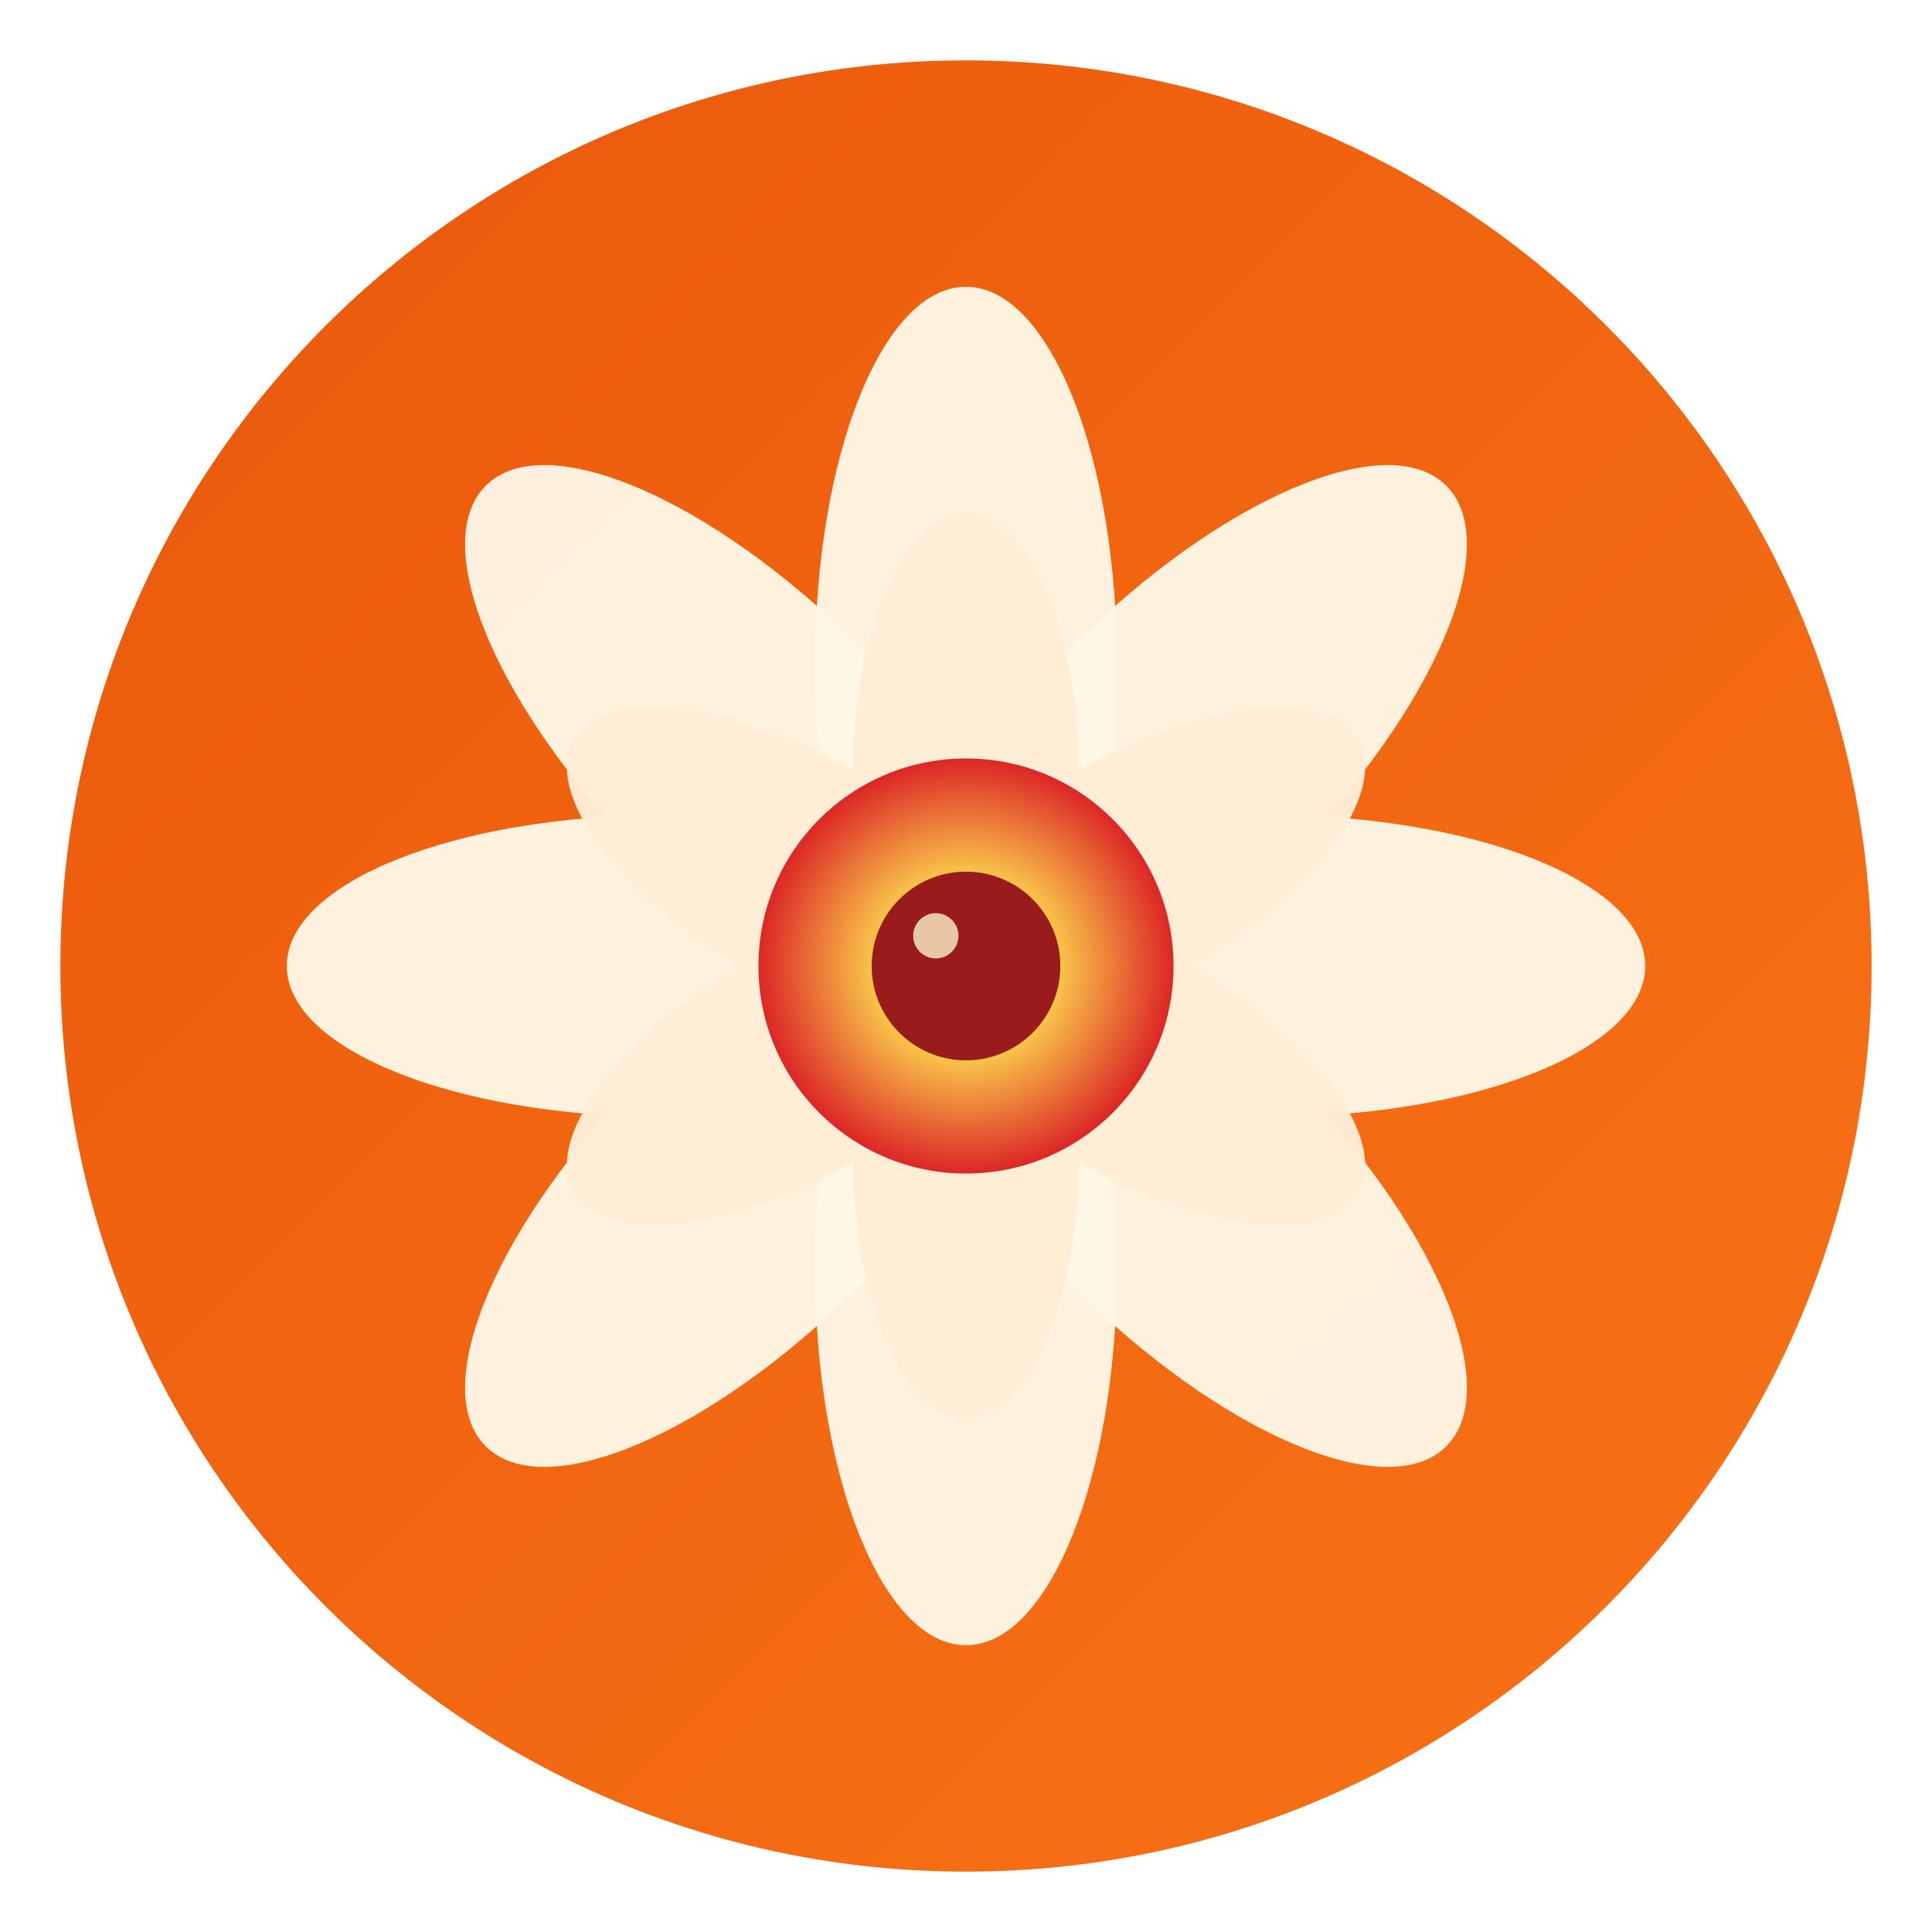
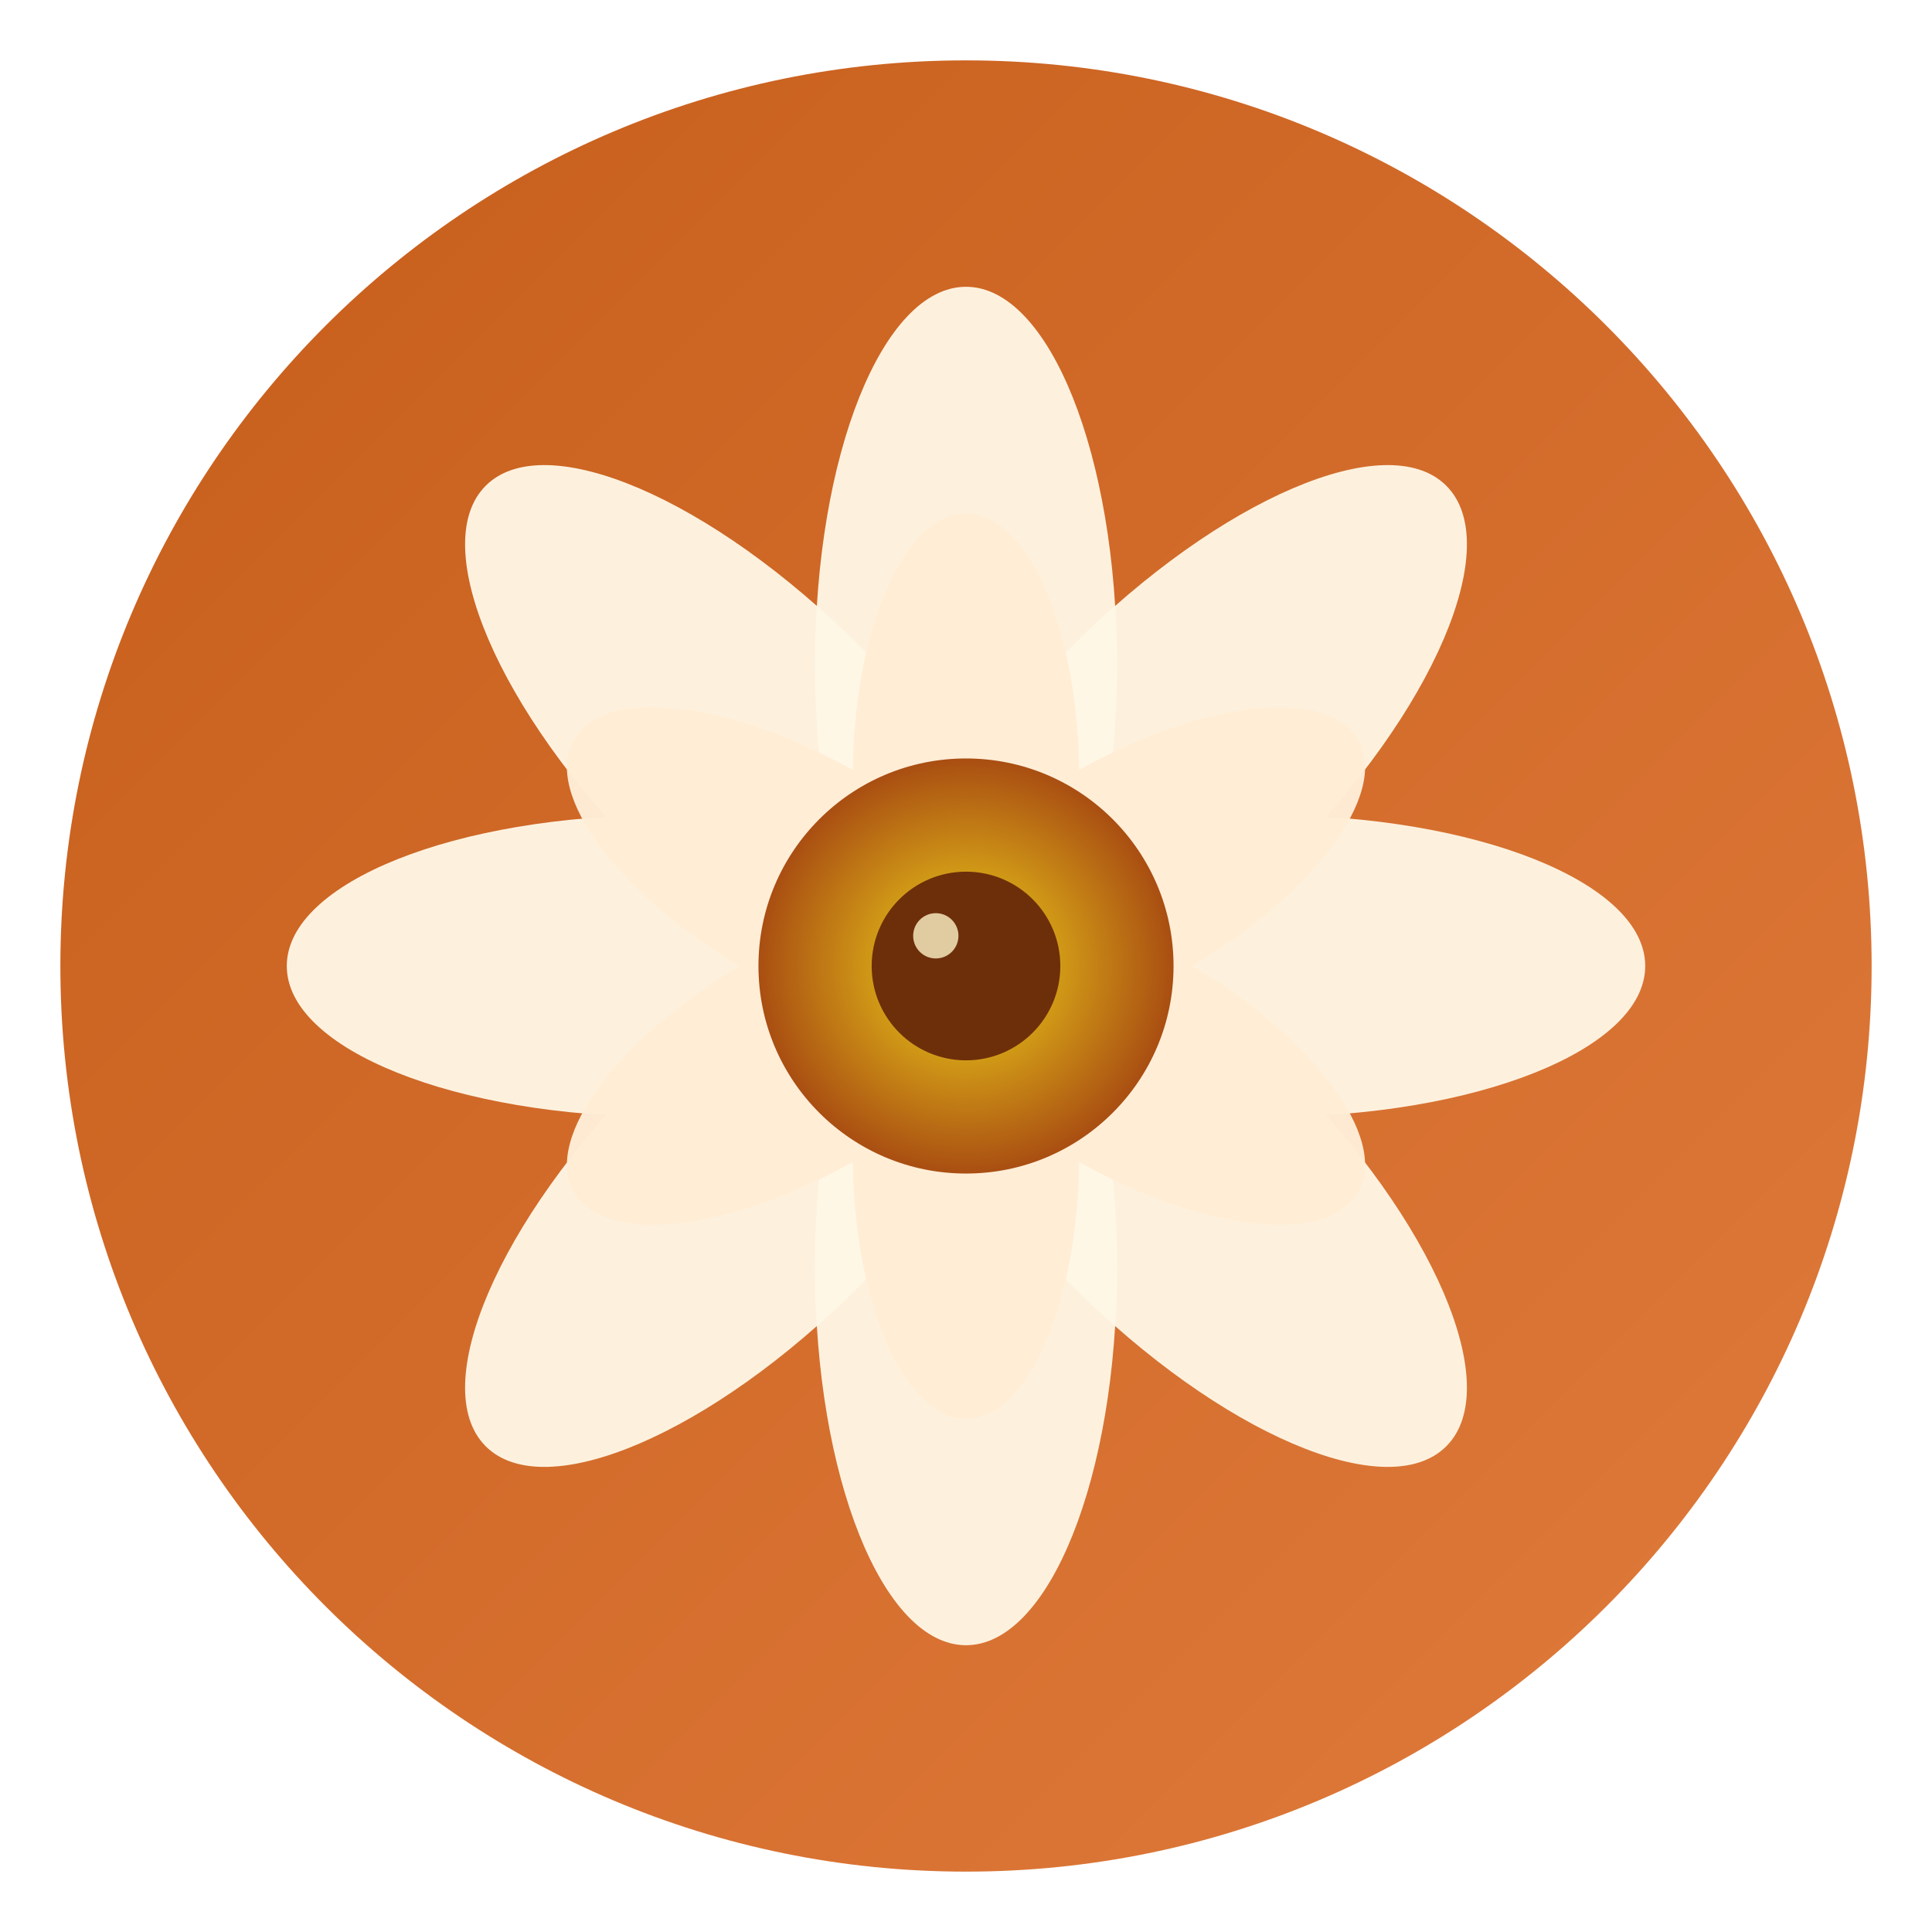
<svg xmlns="http://www.w3.org/2000/svg" width="512" height="512" viewBox="0 0 512 512">
  <defs>
    <linearGradient id="bgGrad" x1="0%" y1="0%" x2="100%" y2="100%">
-       <stop offset="0%" style="stop-color:#ea580c;stop-opacity:1" />
-       <stop offset="100%" style="stop-color:#f97316;stop-opacity:1" />
+       <stop offset="0%" style="stop-color:#C65D1A;stop-opacity:1" />
+       <stop offset="100%" style="stop-color:#E07B3C;stop-opacity:1" />
    </linearGradient>
    <radialGradient id="sunGrad" cx="50%" cy="50%" r="50%">
-       <stop offset="0%" style="stop-color:#FEF3C7;stop-opacity:1" />
-       <stop offset="40%" style="stop-color:#FCD34D;stop-opacity:1" />
-       <stop offset="100%" style="stop-color:#DC2626;stop-opacity:1" />
+       <stop offset="0%" style="stop-color:#FFF8E1;stop-opacity:1" />
+       <stop offset="40%" style="stop-color:#D4A017;stop-opacity:1" />
+       <stop offset="100%" style="stop-color:#A94E12;stop-opacity:1" />
    </radialGradient>
  </defs>
  <circle cx="256" cy="256" r="240" fill="url(#bgGrad)" />
  <g transform="translate(256, 256)">
    <ellipse cx="0" cy="-80" rx="40" ry="100" fill="#FFF8E7" opacity="0.95" transform="rotate(0)" />
    <ellipse cx="0" cy="-80" rx="40" ry="100" fill="#FFF8E7" opacity="0.95" transform="rotate(45)" />
    <ellipse cx="0" cy="-80" rx="40" ry="100" fill="#FFF8E7" opacity="0.95" transform="rotate(90)" />
    <ellipse cx="0" cy="-80" rx="40" ry="100" fill="#FFF8E7" opacity="0.95" transform="rotate(135)" />
    <ellipse cx="0" cy="-80" rx="40" ry="100" fill="#FFF8E7" opacity="0.95" transform="rotate(180)" />
    <ellipse cx="0" cy="-80" rx="40" ry="100" fill="#FFF8E7" opacity="0.95" transform="rotate(225)" />
    <ellipse cx="0" cy="-80" rx="40" ry="100" fill="#FFF8E7" opacity="0.95" transform="rotate(270)" />
    <ellipse cx="0" cy="-80" rx="40" ry="100" fill="#FFF8E7" opacity="0.95" transform="rotate(315)" />
    <ellipse cx="0" cy="-50" rx="30" ry="70" fill="#FFEDD5" opacity="0.98" />
    <ellipse cx="0" cy="-50" rx="30" ry="70" fill="#FFEDD5" opacity="0.98" transform="rotate(60)" />
    <ellipse cx="0" cy="-50" rx="30" ry="70" fill="#FFEDD5" opacity="0.98" transform="rotate(120)" />
    <ellipse cx="0" cy="-50" rx="30" ry="70" fill="#FFEDD5" opacity="0.98" transform="rotate(180)" />
    <ellipse cx="0" cy="-50" rx="30" ry="70" fill="#FFEDD5" opacity="0.98" transform="rotate(240)" />
    <ellipse cx="0" cy="-50" rx="30" ry="70" fill="#FFEDD5" opacity="0.98" transform="rotate(300)" />
    <g opacity="0.5">
      <path d="M 0,-35 L 6,-45 L -6,-45 Z" fill="#FCD34D" />
      <path d="M 0,-35 L 6,-45 L -6,-45 Z" fill="#FCD34D" transform="rotate(30)" />
      <path d="M 0,-35 L 6,-45 L -6,-45 Z" fill="#FCD34D" transform="rotate(60)" />
      <path d="M 0,-35 L 6,-45 L -6,-45 Z" fill="#FCD34D" transform="rotate(90)" />
      <path d="M 0,-35 L 6,-45 L -6,-45 Z" fill="#FCD34D" transform="rotate(120)" />
      <path d="M 0,-35 L 6,-45 L -6,-45 Z" fill="#FCD34D" transform="rotate(150)" />
      <path d="M 0,-35 L 6,-45 L -6,-45 Z" fill="#FCD34D" transform="rotate(180)" />
      <path d="M 0,-35 L 6,-45 L -6,-45 Z" fill="#FCD34D" transform="rotate(210)" />
      <path d="M 0,-35 L 6,-45 L -6,-45 Z" fill="#FCD34D" transform="rotate(240)" />
      <path d="M 0,-35 L 6,-45 L -6,-45 Z" fill="#FCD34D" transform="rotate(270)" />
      <path d="M 0,-35 L 6,-45 L -6,-45 Z" fill="#FCD34D" transform="rotate(300)" />
      <path d="M 0,-35 L 6,-45 L -6,-45 Z" fill="#FCD34D" transform="rotate(330)" />
    </g>
    <circle cx="0" cy="0" r="55" fill="url(#sunGrad)" />
-     <circle cx="0" cy="0" r="25" fill="#991B1B" />
+     <circle cx="0" cy="0" r="25" fill="#6D2F0A" />
    <circle cx="-8" cy="-8" r="6" fill="#FEF3C7" opacity="0.8" />
  </g>
</svg>
